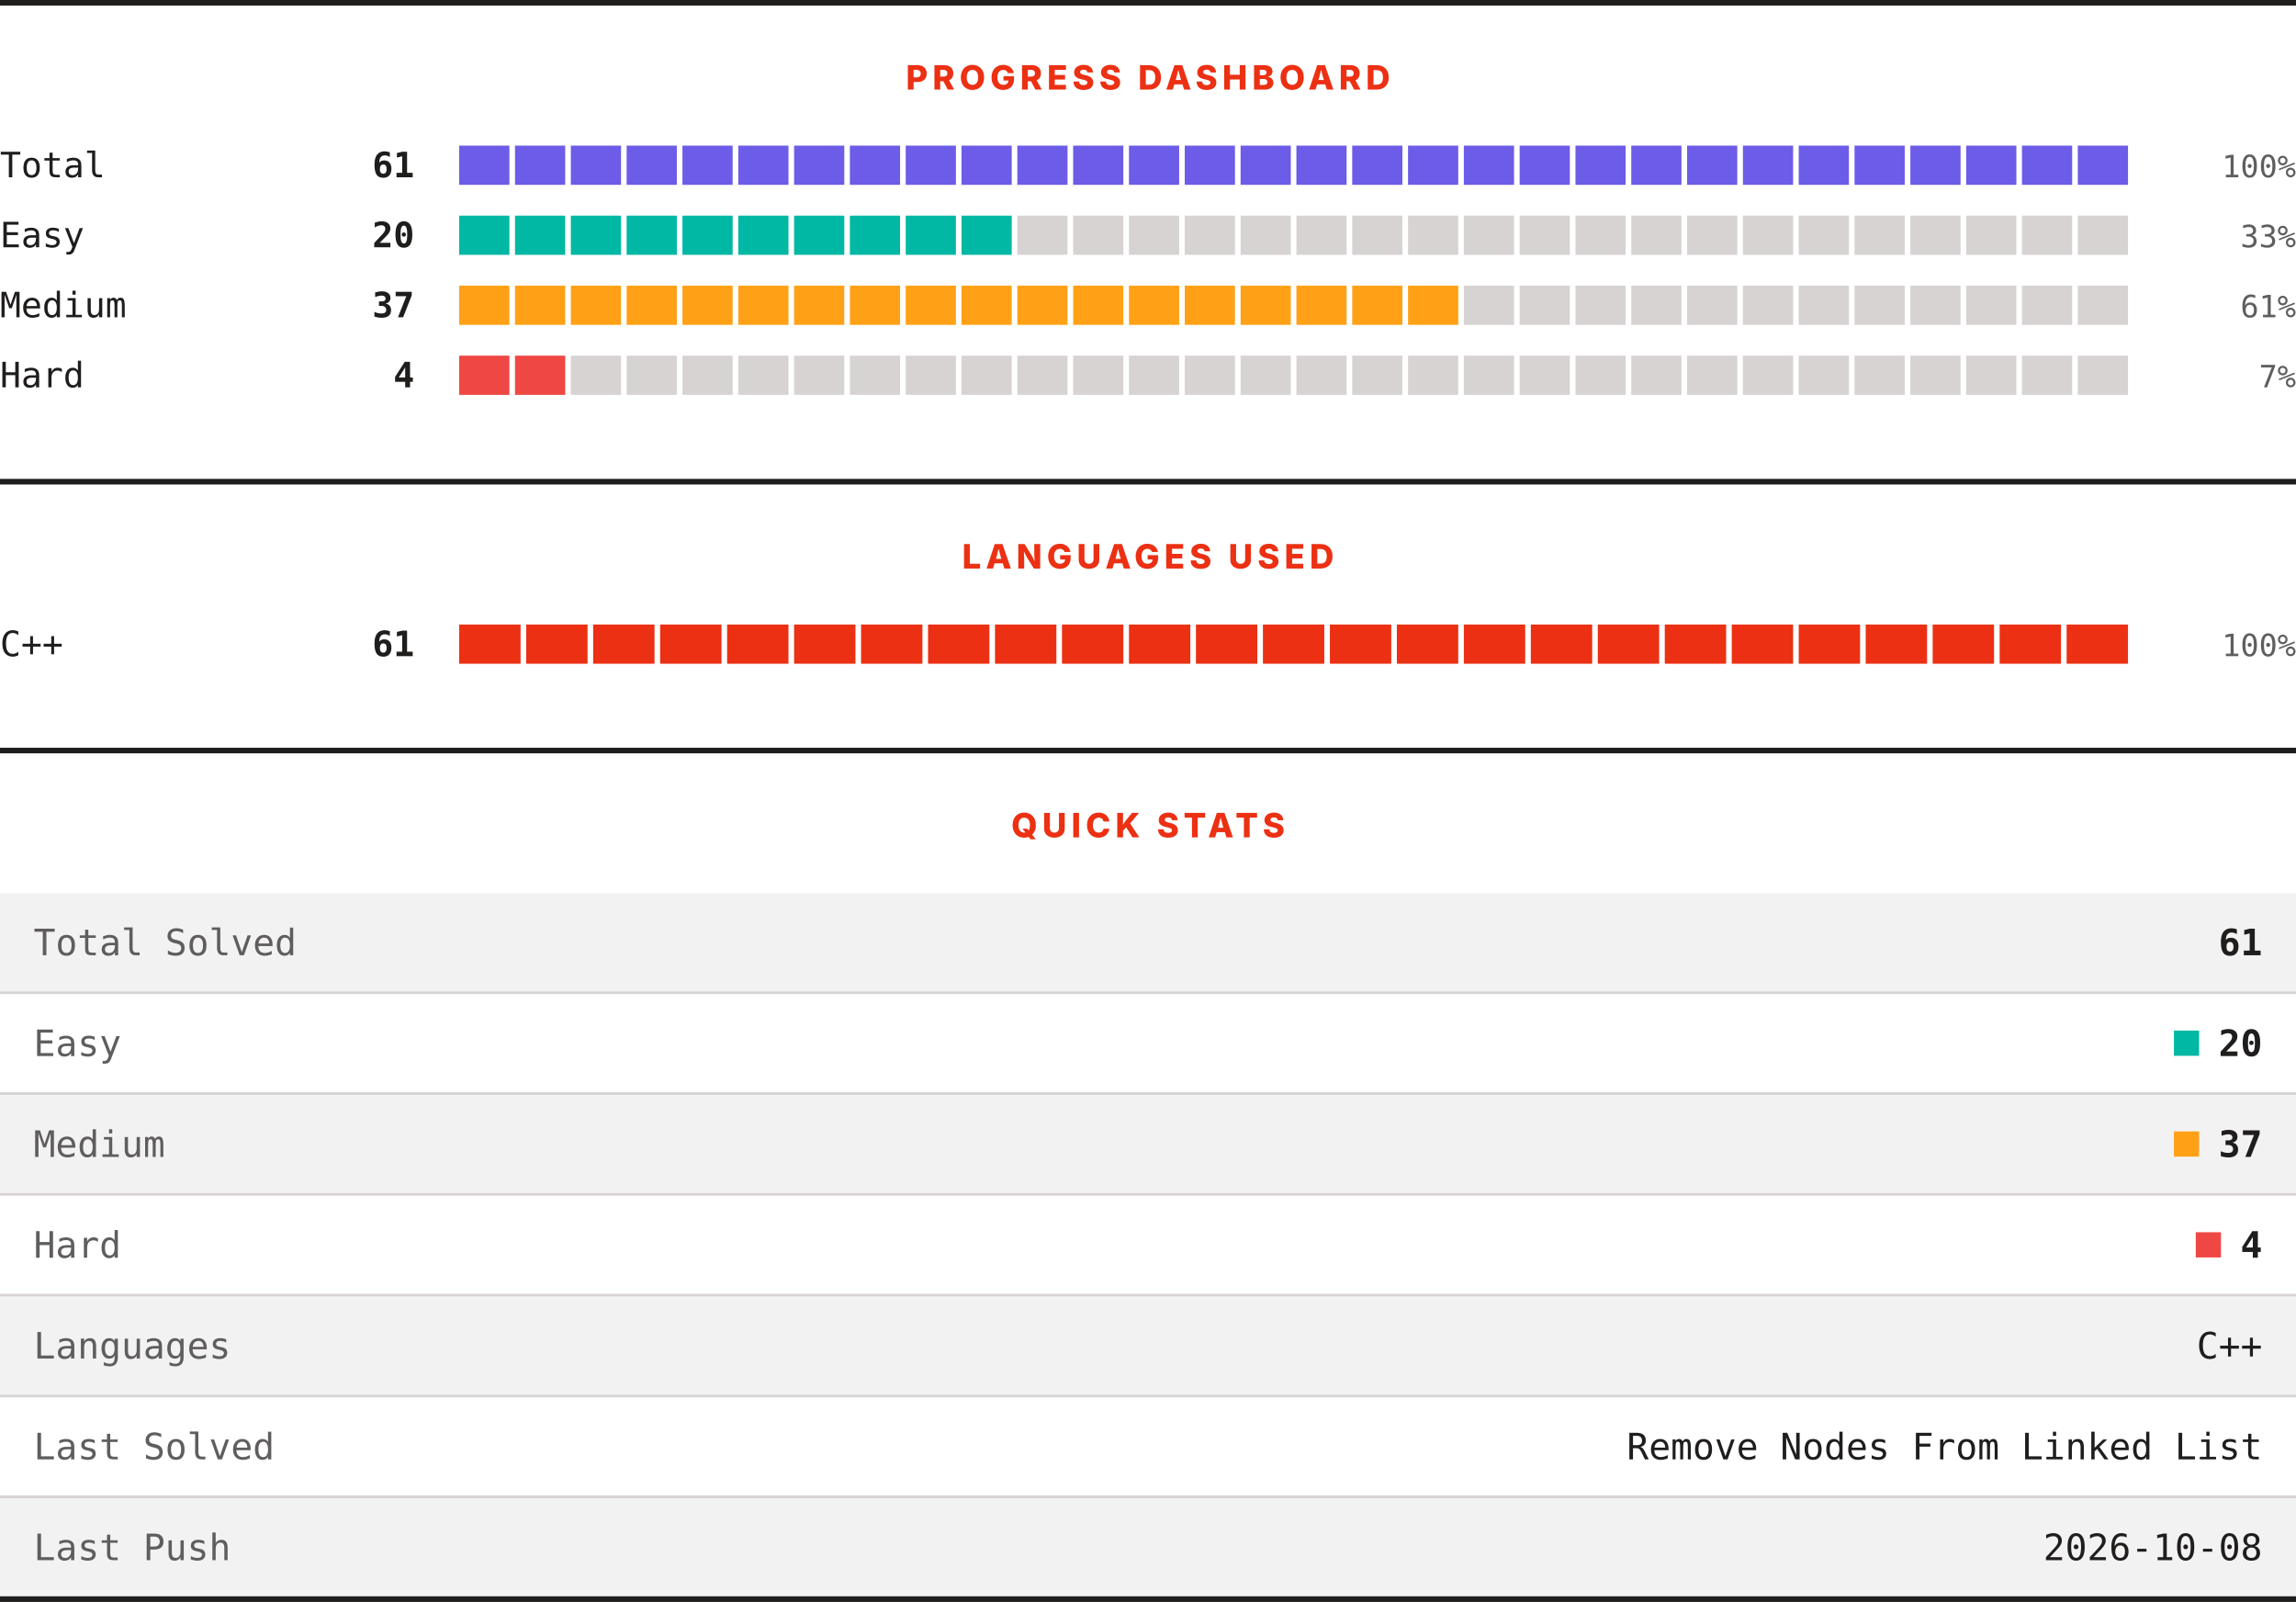
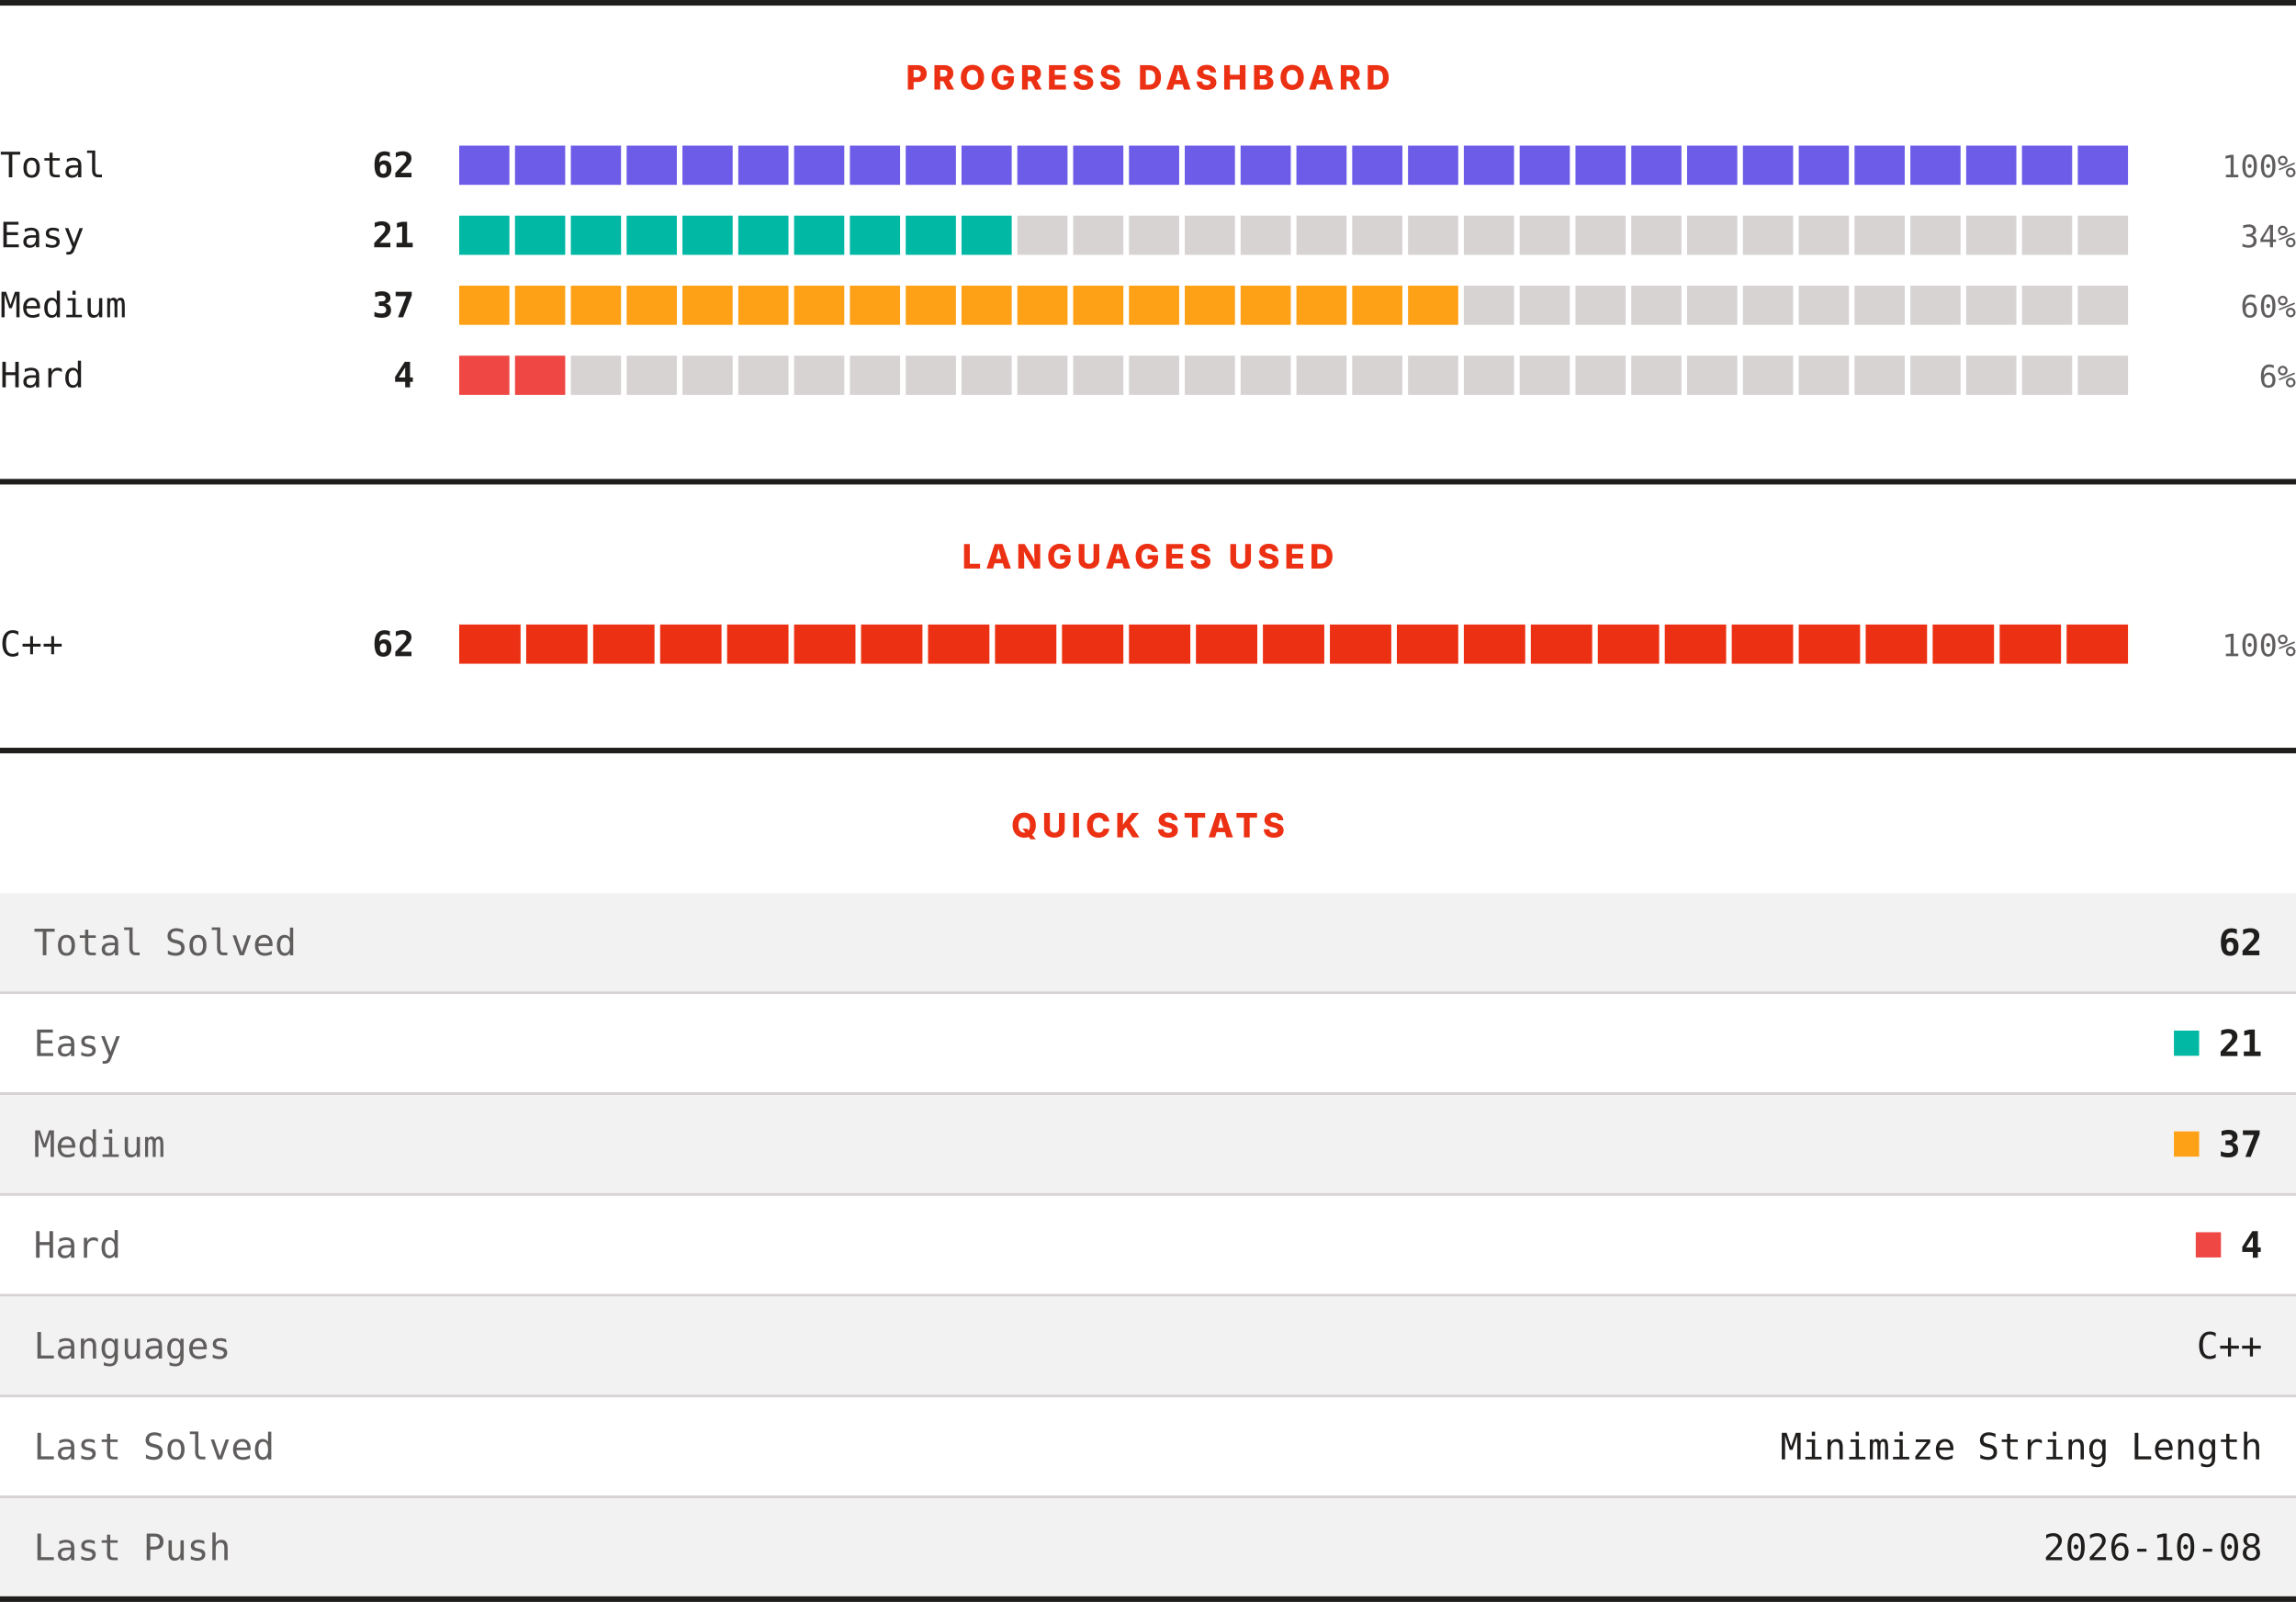
<svg xmlns="http://www.w3.org/2000/svg" width="820" height="572" viewBox="0 0 820 572" role="img" aria-label="LeetCode progress, languages and quick stats">
  <rect width="820" height="572" fill="#ffffff" />
  <rect x="0" y="0" width="820" height="2" fill="#201e1d" />
  <text x="410" y="32" text-anchor="middle" font-family="Archivo, system-ui, -apple-system, Segoe UI, sans-serif" font-size="12" font-weight="800" letter-spacing="1.68" fill="#ec3013">PROGRESS DASHBOARD</text>
  <text x="0" y="63.3" font-family="ui-monospace, SFMono-Regular, Menlo, Consolas, monospace" font-size="12.5" fill="#201e1d">Total</text>
-   <text x="148" y="63.3" text-anchor="end" font-family="ui-monospace, SFMono-Regular, Menlo, Consolas, monospace" font-size="12.5" font-weight="700" fill="#201e1d">61</text>
+   <text x="148" y="63.3" text-anchor="end" font-family="ui-monospace, SFMono-Regular, Menlo, Consolas, monospace" font-size="12.5" font-weight="700" fill="#201e1d">62</text>
  <rect x="164.00" y="52" width="17.93" height="14" fill="#6c5ce7" />
  <rect x="183.93" y="52" width="17.93" height="14" fill="#6c5ce7" />
  <rect x="203.87" y="52" width="17.93" height="14" fill="#6c5ce7" />
  <rect x="223.80" y="52" width="17.93" height="14" fill="#6c5ce7" />
  <rect x="243.73" y="52" width="17.93" height="14" fill="#6c5ce7" />
  <rect x="263.67" y="52" width="17.93" height="14" fill="#6c5ce7" />
  <rect x="283.60" y="52" width="17.93" height="14" fill="#6c5ce7" />
  <rect x="303.53" y="52" width="17.93" height="14" fill="#6c5ce7" />
  <rect x="323.47" y="52" width="17.93" height="14" fill="#6c5ce7" />
  <rect x="343.40" y="52" width="17.93" height="14" fill="#6c5ce7" />
  <rect x="363.33" y="52" width="17.93" height="14" fill="#6c5ce7" />
  <rect x="383.27" y="52" width="17.93" height="14" fill="#6c5ce7" />
  <rect x="403.20" y="52" width="17.93" height="14" fill="#6c5ce7" />
  <rect x="423.13" y="52" width="17.93" height="14" fill="#6c5ce7" />
  <rect x="443.07" y="52" width="17.93" height="14" fill="#6c5ce7" />
  <rect x="463.00" y="52" width="17.93" height="14" fill="#6c5ce7" />
  <rect x="482.93" y="52" width="17.93" height="14" fill="#6c5ce7" />
  <rect x="502.87" y="52" width="17.93" height="14" fill="#6c5ce7" />
  <rect x="522.80" y="52" width="17.93" height="14" fill="#6c5ce7" />
  <rect x="542.73" y="52" width="17.93" height="14" fill="#6c5ce7" />
  <rect x="562.67" y="52" width="17.93" height="14" fill="#6c5ce7" />
  <rect x="582.60" y="52" width="17.93" height="14" fill="#6c5ce7" />
  <rect x="602.53" y="52" width="17.93" height="14" fill="#6c5ce7" />
  <rect x="622.47" y="52" width="17.93" height="14" fill="#6c5ce7" />
  <rect x="642.40" y="52" width="17.93" height="14" fill="#6c5ce7" />
  <rect x="662.33" y="52" width="17.93" height="14" fill="#6c5ce7" />
  <rect x="682.27" y="52" width="17.93" height="14" fill="#6c5ce7" />
  <rect x="702.20" y="52" width="17.93" height="14" fill="#6c5ce7" />
  <rect x="722.13" y="52" width="17.93" height="14" fill="#6c5ce7" />
  <rect x="742.07" y="52" width="17.93" height="14" fill="#6c5ce7" />
  <text x="820" y="63.3" text-anchor="end" font-family="ui-monospace, SFMono-Regular, Menlo, Consolas, monospace" font-size="11" fill="#605d5d">100%</text>
  <text x="0" y="88.3" font-family="ui-monospace, SFMono-Regular, Menlo, Consolas, monospace" font-size="12.5" fill="#201e1d">Easy</text>
-   <text x="148" y="88.3" text-anchor="end" font-family="ui-monospace, SFMono-Regular, Menlo, Consolas, monospace" font-size="12.5" font-weight="700" fill="#201e1d">20</text>
+   <text x="148" y="88.3" text-anchor="end" font-family="ui-monospace, SFMono-Regular, Menlo, Consolas, monospace" font-size="12.5" font-weight="700" fill="#201e1d">21</text>
  <rect x="164.00" y="77" width="17.93" height="14" fill="#00b8a3" />
  <rect x="183.93" y="77" width="17.93" height="14" fill="#00b8a3" />
  <rect x="203.87" y="77" width="17.93" height="14" fill="#00b8a3" />
  <rect x="223.80" y="77" width="17.93" height="14" fill="#00b8a3" />
  <rect x="243.73" y="77" width="17.93" height="14" fill="#00b8a3" />
  <rect x="263.67" y="77" width="17.93" height="14" fill="#00b8a3" />
  <rect x="283.60" y="77" width="17.93" height="14" fill="#00b8a3" />
  <rect x="303.53" y="77" width="17.93" height="14" fill="#00b8a3" />
  <rect x="323.47" y="77" width="17.93" height="14" fill="#00b8a3" />
  <rect x="343.40" y="77" width="17.93" height="14" fill="#00b8a3" />
  <rect x="363.33" y="77" width="17.93" height="14" fill="#d7d3d3" />
  <rect x="383.27" y="77" width="17.93" height="14" fill="#d7d3d3" />
  <rect x="403.20" y="77" width="17.93" height="14" fill="#d7d3d3" />
  <rect x="423.13" y="77" width="17.93" height="14" fill="#d7d3d3" />
  <rect x="443.07" y="77" width="17.93" height="14" fill="#d7d3d3" />
  <rect x="463.00" y="77" width="17.93" height="14" fill="#d7d3d3" />
  <rect x="482.93" y="77" width="17.93" height="14" fill="#d7d3d3" />
  <rect x="502.87" y="77" width="17.93" height="14" fill="#d7d3d3" />
  <rect x="522.80" y="77" width="17.93" height="14" fill="#d7d3d3" />
  <rect x="542.73" y="77" width="17.93" height="14" fill="#d7d3d3" />
  <rect x="562.67" y="77" width="17.93" height="14" fill="#d7d3d3" />
  <rect x="582.60" y="77" width="17.93" height="14" fill="#d7d3d3" />
  <rect x="602.53" y="77" width="17.93" height="14" fill="#d7d3d3" />
  <rect x="622.47" y="77" width="17.93" height="14" fill="#d7d3d3" />
  <rect x="642.40" y="77" width="17.93" height="14" fill="#d7d3d3" />
  <rect x="662.33" y="77" width="17.93" height="14" fill="#d7d3d3" />
  <rect x="682.27" y="77" width="17.93" height="14" fill="#d7d3d3" />
  <rect x="702.20" y="77" width="17.93" height="14" fill="#d7d3d3" />
  <rect x="722.13" y="77" width="17.93" height="14" fill="#d7d3d3" />
  <rect x="742.07" y="77" width="17.93" height="14" fill="#d7d3d3" />
-   <text x="820" y="88.3" text-anchor="end" font-family="ui-monospace, SFMono-Regular, Menlo, Consolas, monospace" font-size="11" fill="#605d5d">33%</text>
+   <text x="820" y="88.3" text-anchor="end" font-family="ui-monospace, SFMono-Regular, Menlo, Consolas, monospace" font-size="11" fill="#605d5d">34%</text>
  <text x="0" y="113.3" font-family="ui-monospace, SFMono-Regular, Menlo, Consolas, monospace" font-size="12.5" fill="#201e1d">Medium</text>
  <text x="148" y="113.3" text-anchor="end" font-family="ui-monospace, SFMono-Regular, Menlo, Consolas, monospace" font-size="12.5" font-weight="700" fill="#201e1d">37</text>
  <rect x="164.00" y="102" width="17.93" height="14" fill="#ffa116" />
  <rect x="183.93" y="102" width="17.93" height="14" fill="#ffa116" />
  <rect x="203.87" y="102" width="17.93" height="14" fill="#ffa116" />
  <rect x="223.80" y="102" width="17.93" height="14" fill="#ffa116" />
  <rect x="243.73" y="102" width="17.93" height="14" fill="#ffa116" />
  <rect x="263.67" y="102" width="17.93" height="14" fill="#ffa116" />
  <rect x="283.60" y="102" width="17.93" height="14" fill="#ffa116" />
  <rect x="303.53" y="102" width="17.93" height="14" fill="#ffa116" />
  <rect x="323.47" y="102" width="17.93" height="14" fill="#ffa116" />
  <rect x="343.40" y="102" width="17.93" height="14" fill="#ffa116" />
  <rect x="363.33" y="102" width="17.93" height="14" fill="#ffa116" />
  <rect x="383.27" y="102" width="17.93" height="14" fill="#ffa116" />
  <rect x="403.20" y="102" width="17.93" height="14" fill="#ffa116" />
  <rect x="423.13" y="102" width="17.93" height="14" fill="#ffa116" />
  <rect x="443.07" y="102" width="17.93" height="14" fill="#ffa116" />
  <rect x="463.00" y="102" width="17.93" height="14" fill="#ffa116" />
  <rect x="482.93" y="102" width="17.93" height="14" fill="#ffa116" />
  <rect x="502.87" y="102" width="17.93" height="14" fill="#ffa116" />
  <rect x="522.80" y="102" width="17.93" height="14" fill="#d7d3d3" />
  <rect x="542.73" y="102" width="17.93" height="14" fill="#d7d3d3" />
  <rect x="562.67" y="102" width="17.93" height="14" fill="#d7d3d3" />
  <rect x="582.60" y="102" width="17.93" height="14" fill="#d7d3d3" />
  <rect x="602.53" y="102" width="17.93" height="14" fill="#d7d3d3" />
  <rect x="622.47" y="102" width="17.93" height="14" fill="#d7d3d3" />
  <rect x="642.40" y="102" width="17.93" height="14" fill="#d7d3d3" />
  <rect x="662.33" y="102" width="17.93" height="14" fill="#d7d3d3" />
  <rect x="682.27" y="102" width="17.93" height="14" fill="#d7d3d3" />
  <rect x="702.20" y="102" width="17.93" height="14" fill="#d7d3d3" />
  <rect x="722.13" y="102" width="17.93" height="14" fill="#d7d3d3" />
  <rect x="742.07" y="102" width="17.93" height="14" fill="#d7d3d3" />
-   <text x="820" y="113.3" text-anchor="end" font-family="ui-monospace, SFMono-Regular, Menlo, Consolas, monospace" font-size="11" fill="#605d5d">61%</text>
+   <text x="820" y="113.3" text-anchor="end" font-family="ui-monospace, SFMono-Regular, Menlo, Consolas, monospace" font-size="11" fill="#605d5d">60%</text>
  <text x="0" y="138.3" font-family="ui-monospace, SFMono-Regular, Menlo, Consolas, monospace" font-size="12.5" fill="#201e1d">Hard</text>
  <text x="148" y="138.3" text-anchor="end" font-family="ui-monospace, SFMono-Regular, Menlo, Consolas, monospace" font-size="12.5" font-weight="700" fill="#201e1d">4</text>
  <rect x="164.00" y="127" width="17.93" height="14" fill="#ef4743" />
  <rect x="183.93" y="127" width="17.93" height="14" fill="#ef4743" />
  <rect x="203.87" y="127" width="17.93" height="14" fill="#d7d3d3" />
  <rect x="223.80" y="127" width="17.93" height="14" fill="#d7d3d3" />
  <rect x="243.73" y="127" width="17.93" height="14" fill="#d7d3d3" />
  <rect x="263.67" y="127" width="17.93" height="14" fill="#d7d3d3" />
  <rect x="283.60" y="127" width="17.93" height="14" fill="#d7d3d3" />
  <rect x="303.53" y="127" width="17.93" height="14" fill="#d7d3d3" />
  <rect x="323.47" y="127" width="17.93" height="14" fill="#d7d3d3" />
  <rect x="343.40" y="127" width="17.93" height="14" fill="#d7d3d3" />
  <rect x="363.33" y="127" width="17.93" height="14" fill="#d7d3d3" />
  <rect x="383.27" y="127" width="17.93" height="14" fill="#d7d3d3" />
  <rect x="403.20" y="127" width="17.93" height="14" fill="#d7d3d3" />
  <rect x="423.13" y="127" width="17.93" height="14" fill="#d7d3d3" />
  <rect x="443.07" y="127" width="17.93" height="14" fill="#d7d3d3" />
  <rect x="463.00" y="127" width="17.93" height="14" fill="#d7d3d3" />
  <rect x="482.93" y="127" width="17.93" height="14" fill="#d7d3d3" />
  <rect x="502.87" y="127" width="17.93" height="14" fill="#d7d3d3" />
  <rect x="522.80" y="127" width="17.93" height="14" fill="#d7d3d3" />
  <rect x="542.73" y="127" width="17.93" height="14" fill="#d7d3d3" />
  <rect x="562.67" y="127" width="17.93" height="14" fill="#d7d3d3" />
  <rect x="582.60" y="127" width="17.93" height="14" fill="#d7d3d3" />
  <rect x="602.53" y="127" width="17.93" height="14" fill="#d7d3d3" />
  <rect x="622.47" y="127" width="17.93" height="14" fill="#d7d3d3" />
  <rect x="642.40" y="127" width="17.93" height="14" fill="#d7d3d3" />
  <rect x="662.33" y="127" width="17.93" height="14" fill="#d7d3d3" />
  <rect x="682.27" y="127" width="17.93" height="14" fill="#d7d3d3" />
  <rect x="702.20" y="127" width="17.93" height="14" fill="#d7d3d3" />
  <rect x="722.13" y="127" width="17.93" height="14" fill="#d7d3d3" />
  <rect x="742.07" y="127" width="17.93" height="14" fill="#d7d3d3" />
-   <text x="820" y="138.3" text-anchor="end" font-family="ui-monospace, SFMono-Regular, Menlo, Consolas, monospace" font-size="11" fill="#605d5d">7%</text>
+   <text x="820" y="138.3" text-anchor="end" font-family="ui-monospace, SFMono-Regular, Menlo, Consolas, monospace" font-size="11" fill="#605d5d">6%</text>
  <rect x="0" y="171" width="820" height="2" fill="#201e1d" />
  <text x="410" y="203" text-anchor="middle" font-family="Archivo, system-ui, -apple-system, Segoe UI, sans-serif" font-size="12" font-weight="800" letter-spacing="1.68" fill="#ec3013">LANGUAGES USED</text>
  <text x="0" y="234.3" font-family="ui-monospace, SFMono-Regular, Menlo, Consolas, monospace" font-size="12.5" fill="#201e1d">C++</text>
-   <text x="148" y="234.3" text-anchor="end" font-family="ui-monospace, SFMono-Regular, Menlo, Consolas, monospace" font-size="12.5" font-weight="700" fill="#201e1d">61</text>
+   <text x="148" y="234.3" text-anchor="end" font-family="ui-monospace, SFMono-Regular, Menlo, Consolas, monospace" font-size="12.5" font-weight="700" fill="#201e1d">62</text>
  <rect x="164.00" y="223" width="21.92" height="14" fill="#ec3013" />
  <rect x="187.92" y="223" width="21.92" height="14" fill="#ec3013" />
  <rect x="211.84" y="223" width="21.92" height="14" fill="#ec3013" />
  <rect x="235.76" y="223" width="21.92" height="14" fill="#ec3013" />
  <rect x="259.68" y="223" width="21.92" height="14" fill="#ec3013" />
  <rect x="283.60" y="223" width="21.92" height="14" fill="#ec3013" />
  <rect x="307.52" y="223" width="21.92" height="14" fill="#ec3013" />
  <rect x="331.44" y="223" width="21.92" height="14" fill="#ec3013" />
  <rect x="355.36" y="223" width="21.92" height="14" fill="#ec3013" />
  <rect x="379.28" y="223" width="21.92" height="14" fill="#ec3013" />
  <rect x="403.20" y="223" width="21.92" height="14" fill="#ec3013" />
  <rect x="427.12" y="223" width="21.92" height="14" fill="#ec3013" />
  <rect x="451.04" y="223" width="21.92" height="14" fill="#ec3013" />
  <rect x="474.96" y="223" width="21.92" height="14" fill="#ec3013" />
  <rect x="498.88" y="223" width="21.92" height="14" fill="#ec3013" />
  <rect x="522.80" y="223" width="21.92" height="14" fill="#ec3013" />
  <rect x="546.72" y="223" width="21.92" height="14" fill="#ec3013" />
  <rect x="570.64" y="223" width="21.92" height="14" fill="#ec3013" />
  <rect x="594.56" y="223" width="21.92" height="14" fill="#ec3013" />
  <rect x="618.48" y="223" width="21.92" height="14" fill="#ec3013" />
  <rect x="642.40" y="223" width="21.92" height="14" fill="#ec3013" />
  <rect x="666.32" y="223" width="21.92" height="14" fill="#ec3013" />
  <rect x="690.24" y="223" width="21.92" height="14" fill="#ec3013" />
  <rect x="714.16" y="223" width="21.92" height="14" fill="#ec3013" />
  <rect x="738.08" y="223" width="21.92" height="14" fill="#ec3013" />
  <text x="820" y="234.3" text-anchor="end" font-family="ui-monospace, SFMono-Regular, Menlo, Consolas, monospace" font-size="11" fill="#605d5d">100%</text>
  <rect x="0" y="267" width="820" height="2" fill="#201e1d" />
  <text x="410" y="299" text-anchor="middle" font-family="Archivo, system-ui, -apple-system, Segoe UI, sans-serif" font-size="12" font-weight="800" letter-spacing="1.68" fill="#ec3013">QUICK STATS</text>
  <rect x="0" y="319" width="820" height="35" fill="#f3f2f2" />
  <text x="12" y="341.1" font-family="ui-monospace, SFMono-Regular, Menlo, Consolas, monospace" font-size="13" fill="#605d5d">Total Solved</text>
-   <text x="808" y="341.1" text-anchor="end" font-family="ui-monospace, SFMono-Regular, Menlo, Consolas, monospace" font-size="13" font-weight="700" fill="#201e1d">61</text>
+   <text x="808" y="341.1" text-anchor="end" font-family="ui-monospace, SFMono-Regular, Menlo, Consolas, monospace" font-size="13" font-weight="700" fill="#201e1d">62</text>
  <rect x="0" y="354" width="820" height="1" fill="#d7d3d3" />
  <rect x="0" y="355" width="820" height="35" fill="#ffffff" />
  <text x="12" y="377.1" font-family="ui-monospace, SFMono-Regular, Menlo, Consolas, monospace" font-size="13" fill="#605d5d">Easy</text>
  <rect x="776.4" y="368" width="9" height="9" fill="#00b8a3" />
-   <text x="808" y="377.1" text-anchor="end" font-family="ui-monospace, SFMono-Regular, Menlo, Consolas, monospace" font-size="13" font-weight="700" fill="#201e1d">20</text>
+   <text x="808" y="377.1" text-anchor="end" font-family="ui-monospace, SFMono-Regular, Menlo, Consolas, monospace" font-size="13" font-weight="700" fill="#201e1d">21</text>
  <rect x="0" y="390" width="820" height="1" fill="#d7d3d3" />
  <rect x="0" y="391" width="820" height="35" fill="#f3f2f2" />
  <text x="12" y="413.1" font-family="ui-monospace, SFMono-Regular, Menlo, Consolas, monospace" font-size="13" fill="#605d5d">Medium</text>
  <rect x="776.4" y="404" width="9" height="9" fill="#ffa116" />
  <text x="808" y="413.1" text-anchor="end" font-family="ui-monospace, SFMono-Regular, Menlo, Consolas, monospace" font-size="13" font-weight="700" fill="#201e1d">37</text>
  <rect x="0" y="426" width="820" height="1" fill="#d7d3d3" />
  <rect x="0" y="427" width="820" height="35" fill="#ffffff" />
  <text x="12" y="449.1" font-family="ui-monospace, SFMono-Regular, Menlo, Consolas, monospace" font-size="13" fill="#605d5d">Hard</text>
  <rect x="784.2" y="440" width="9" height="9" fill="#ef4743" />
  <text x="808" y="449.1" text-anchor="end" font-family="ui-monospace, SFMono-Regular, Menlo, Consolas, monospace" font-size="13" font-weight="700" fill="#201e1d">4</text>
  <rect x="0" y="462" width="820" height="1" fill="#d7d3d3" />
  <rect x="0" y="463" width="820" height="35" fill="#f3f2f2" />
  <text x="12" y="485.1" font-family="ui-monospace, SFMono-Regular, Menlo, Consolas, monospace" font-size="13" fill="#605d5d">Languages</text>
  <text x="808" y="485.1" text-anchor="end" font-family="ui-monospace, SFMono-Regular, Menlo, Consolas, monospace" font-size="13" fill="#201e1d">C++</text>
  <rect x="0" y="498" width="820" height="1" fill="#d7d3d3" />
  <rect x="0" y="499" width="820" height="35" fill="#ffffff" />
  <text x="12" y="521.1" font-family="ui-monospace, SFMono-Regular, Menlo, Consolas, monospace" font-size="13" fill="#605d5d">Last Solved</text>
-   <text x="808" y="521.1" text-anchor="end" font-family="ui-monospace, SFMono-Regular, Menlo, Consolas, monospace" font-size="13" fill="#201e1d">Remove Nodes From Linked List</text>
+   <text x="808" y="521.1" text-anchor="end" font-family="ui-monospace, SFMono-Regular, Menlo, Consolas, monospace" font-size="13" fill="#201e1d">Minimize String Length</text>
  <rect x="0" y="534" width="820" height="1" fill="#d7d3d3" />
  <rect x="0" y="535" width="820" height="35" fill="#f3f2f2" />
  <text x="12" y="557.1" font-family="ui-monospace, SFMono-Regular, Menlo, Consolas, monospace" font-size="13" fill="#605d5d">Last Push</text>
  <text x="808" y="557.1" text-anchor="end" font-family="ui-monospace, SFMono-Regular, Menlo, Consolas, monospace" font-size="13" fill="#201e1d">2026-10-08</text>
  <rect x="0" y="570" width="820" height="2" fill="#201e1d" />
</svg>
